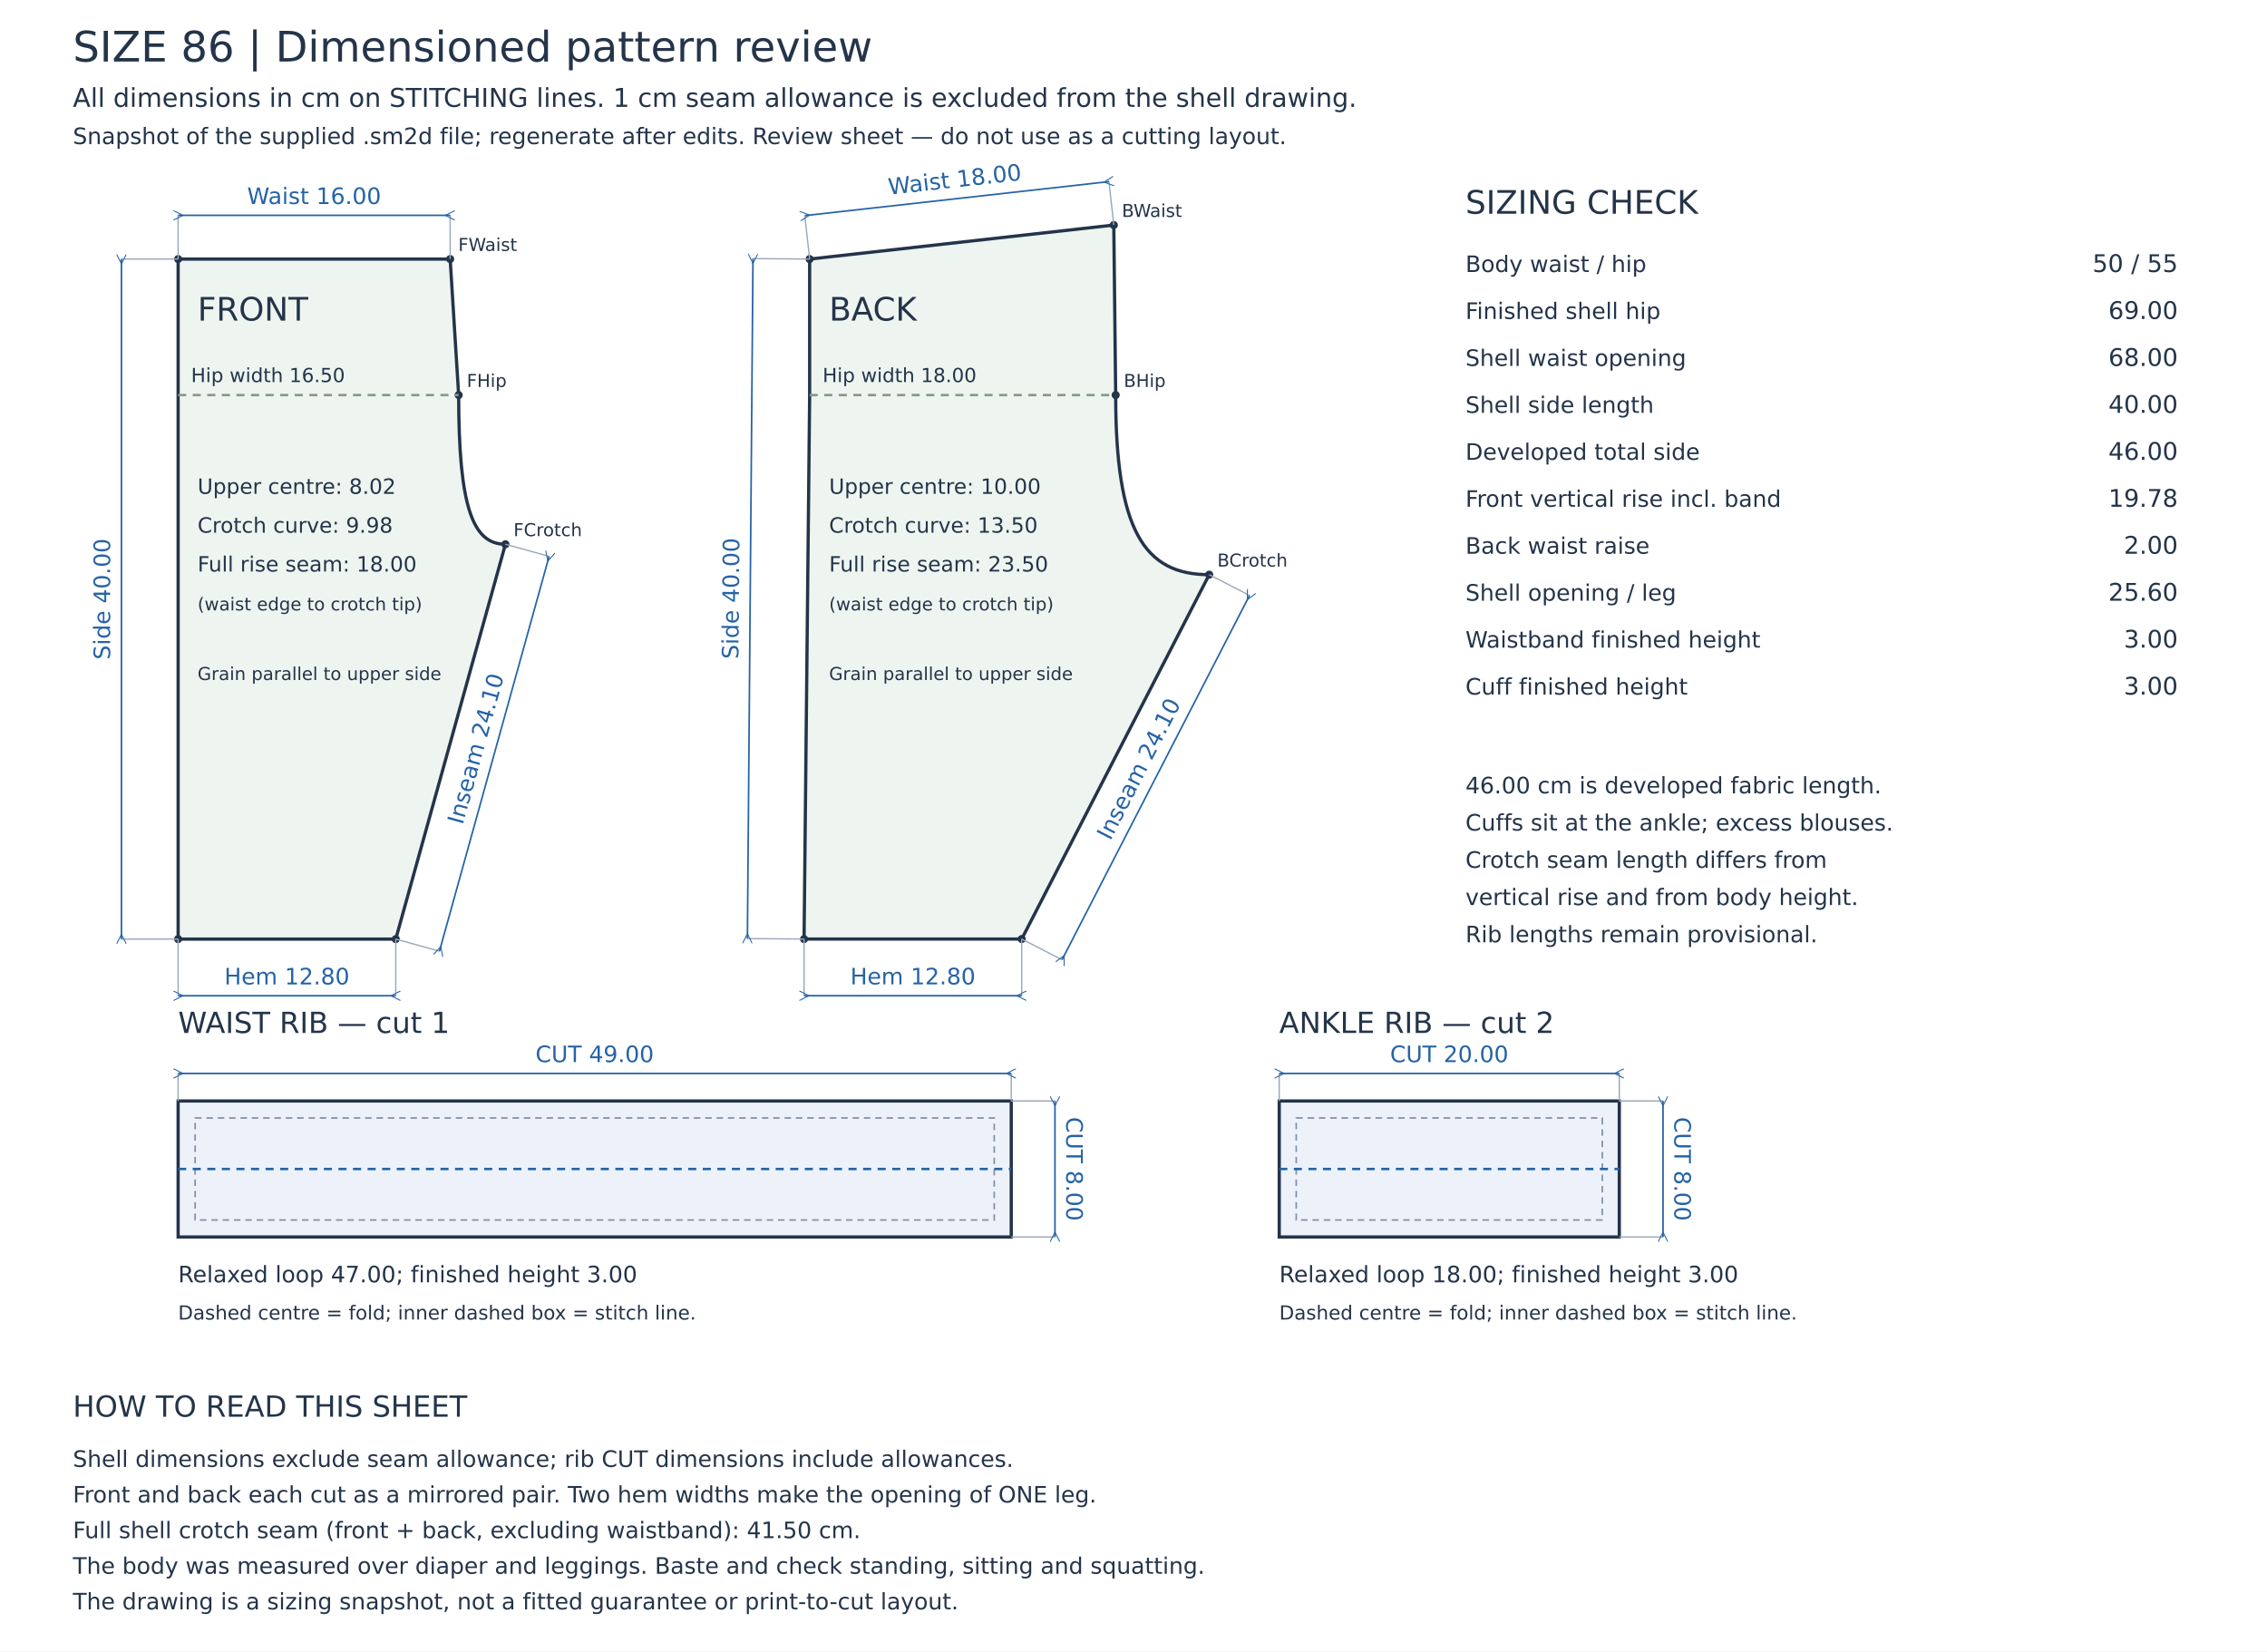
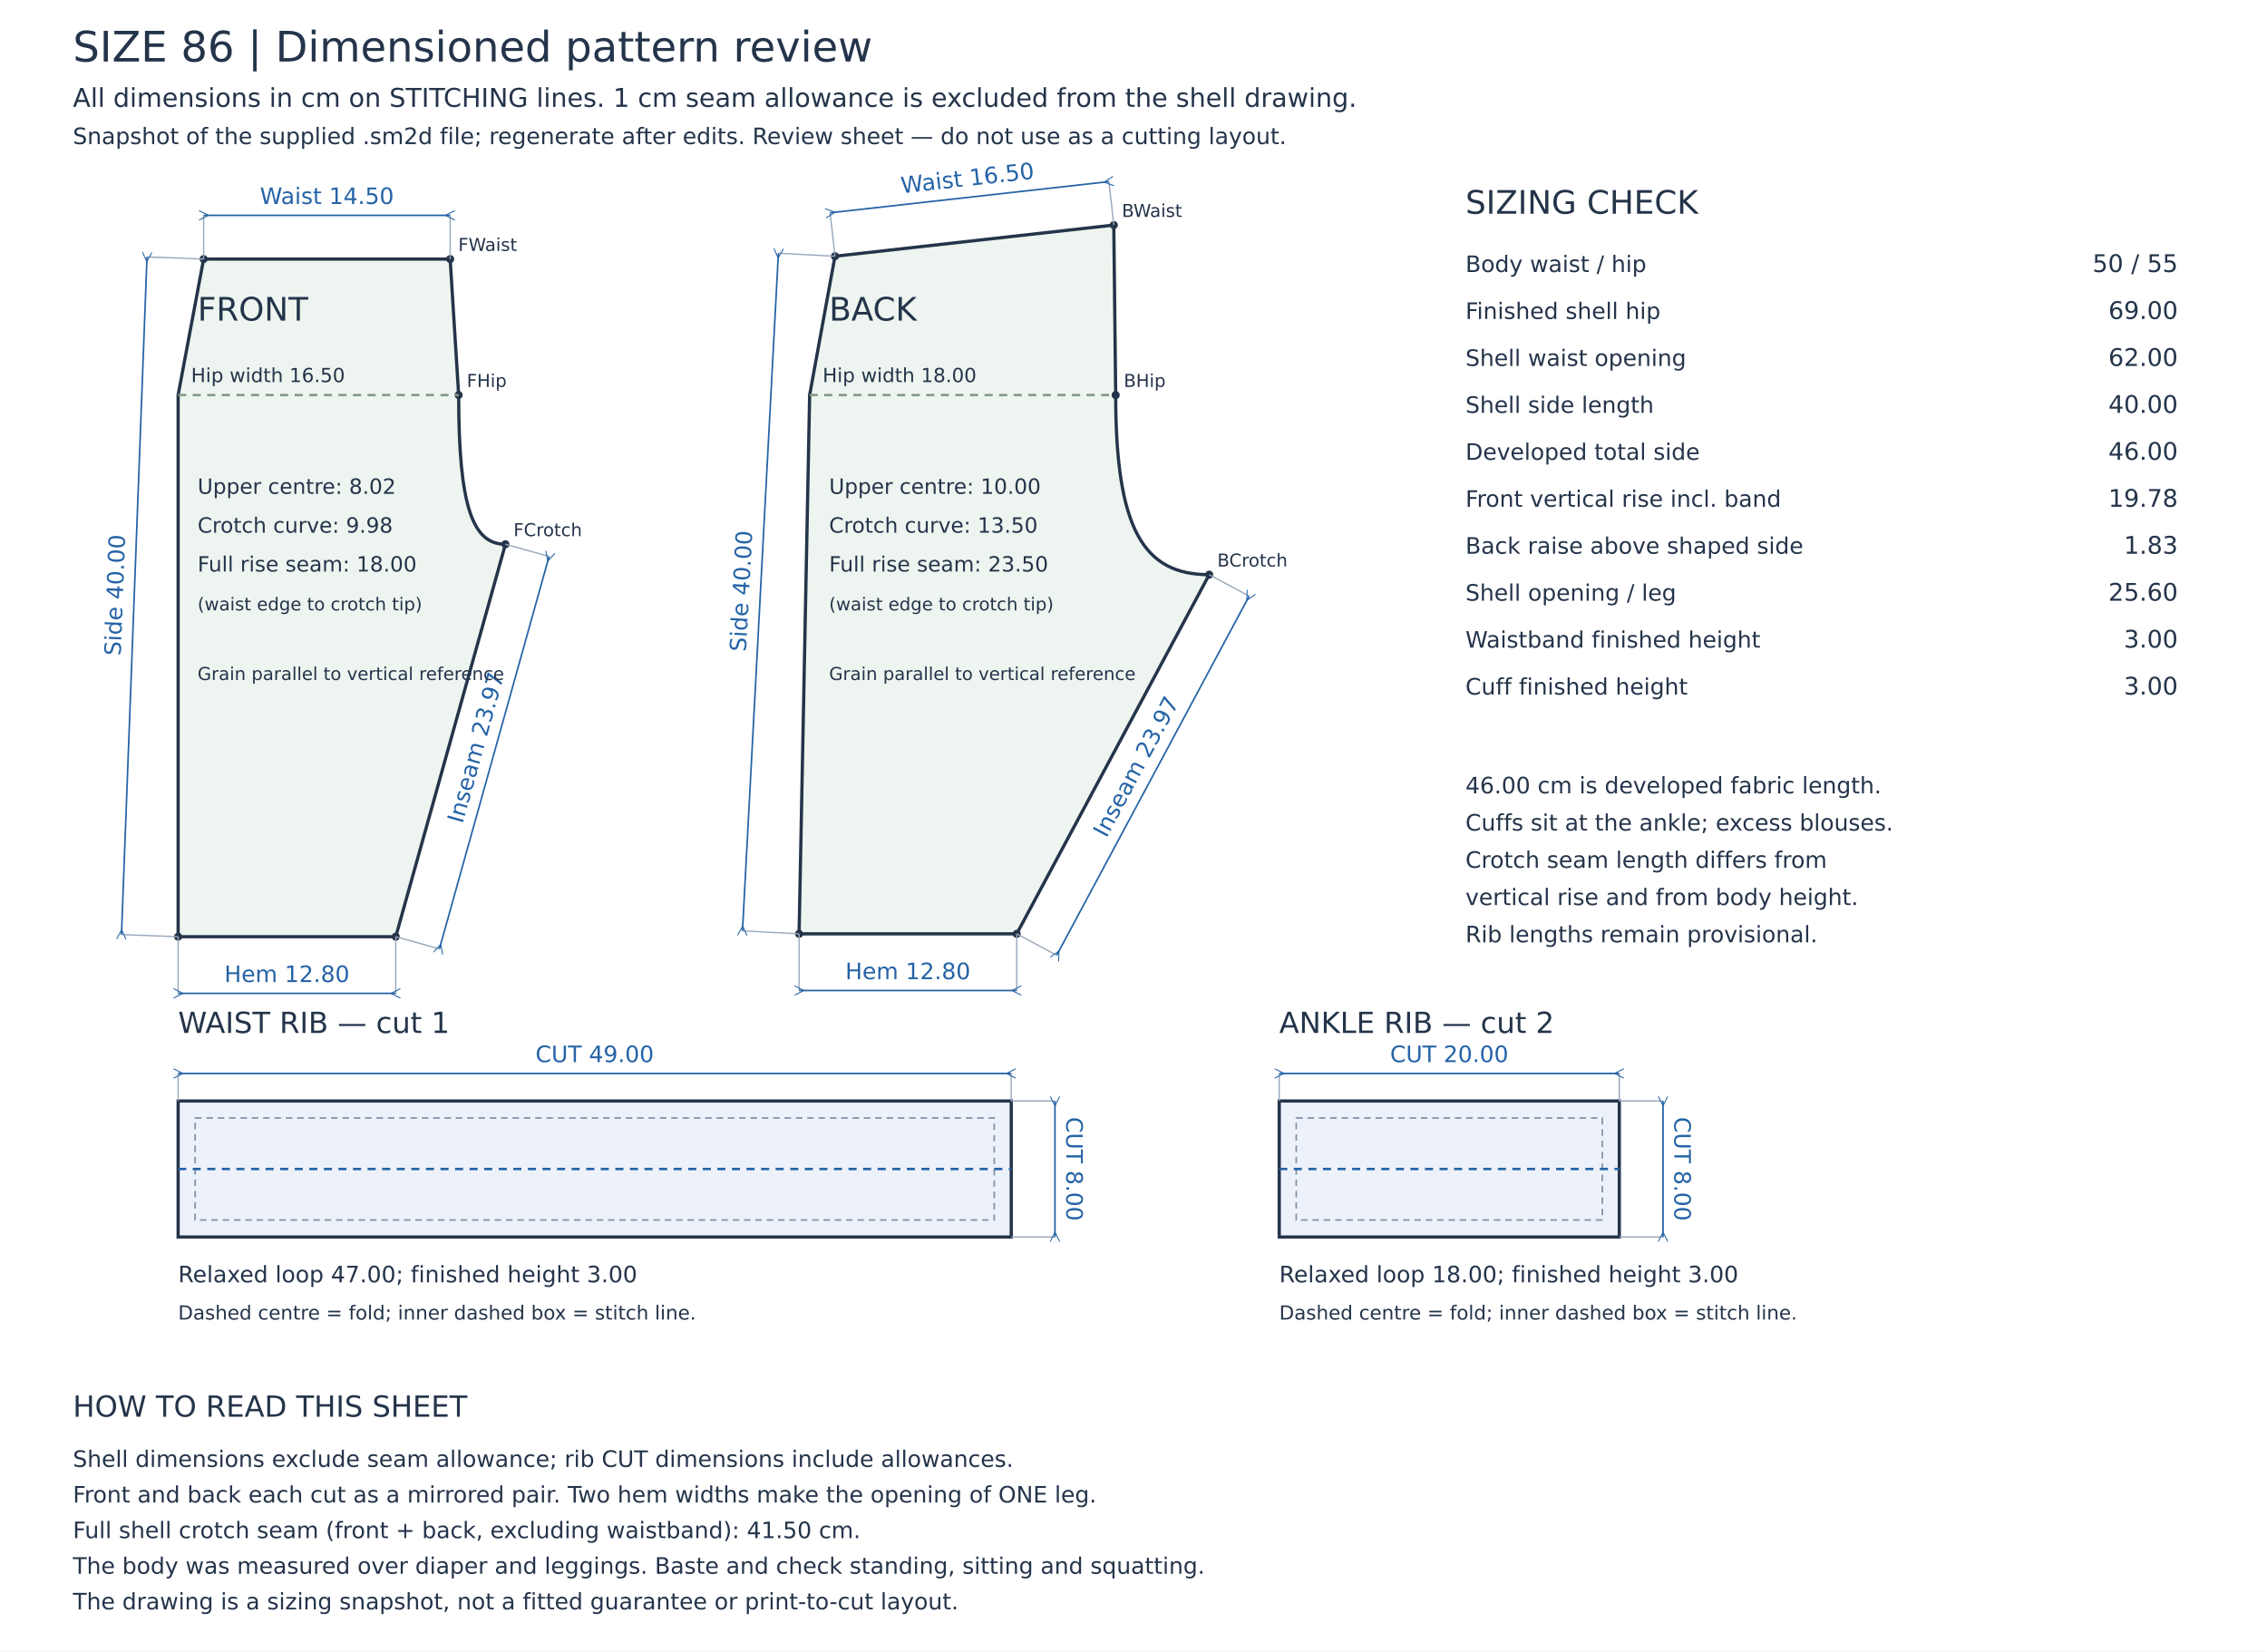
<svg xmlns="http://www.w3.org/2000/svg" width="1400" height="1020" viewBox="0 0 1400 1020">
  <defs>
    <marker id="arrow" viewBox="0 0 10 10" refX="5" refY="5" markerWidth="6" markerHeight="6" orient="auto-start-reverse">
      <path d="M 10 0 L 0 5 L 10 10" fill="none" stroke="#2563a6" />
    </marker>
  </defs>
  <rect width="1400" height="1020" fill="white" />
  <g font-family="DejaVu Sans, sans-serif">
    <text x="45.00" y="38.00" font-size="26" fill="#24344a" text-anchor="start">SIZE 86  |  Dimensioned pattern review</text>
    <text x="45.00" y="66.00" font-size="16" fill="#24344a" text-anchor="start">All dimensions in cm on STITCHING lines. 1 cm seam allowance is excluded from the shell drawing.</text>
    <text x="45.00" y="89.00" font-size="14" fill="#24344a" text-anchor="start">Snapshot of the supplied .sm2d file; regenerate after edits. Review sheet — do not use as a cutting layout.</text>
-     <path d="M 110.0,160.0 L 278.0,160.0 L 283.25,244.0 C 283.25,313.104 291.912,336.139 312.125,336.139 L 244.4,580.0 L 110,580.0 L 110,244.0 Z" fill="#eef5f0" stroke="#24344a" stroke-width="2" />
-     <circle cx="110.0" cy="160.0" r="2.5" fill="#24344a" />
+     <path d="M 125.75,160.0 L 278.0,160.0 L 283.25,244.0 C 283.25,313.104 291.912,336.139 312.125,336.139 L 244.4,578.536 L 110,578.536 L 110,244.0 Z" fill="#eef5f0" stroke="#24344a" stroke-width="2" />
+     <circle cx="125.75" cy="160.0" r="2.5" fill="#24344a" />
    <circle cx="278.0" cy="160.0" r="2.5" fill="#24344a" />
    <text x="283.00" y="155.00" font-size="11" fill="#24344a" text-anchor="start">FWaist</text>
    <circle cx="283.25" cy="244.0" r="2.5" fill="#24344a" />
    <text x="288.25" y="239.00" font-size="11" fill="#24344a" text-anchor="start">FHip</text>
    <circle cx="312.125" cy="336.139" r="2.5" fill="#24344a" />
    <text x="317.12" y="331.14" font-size="11" fill="#24344a" text-anchor="start">FCrotch</text>
-     <circle cx="244.4" cy="580.0" r="2.5" fill="#24344a" />
-     <circle cx="110" cy="580.0" r="2.5" fill="#24344a" />
+     <circle cx="244.4" cy="578.536" r="2.5" fill="#24344a" />
+     <circle cx="110" cy="578.536" r="2.5" fill="#24344a" />
    <text x="122.00" y="198.00" font-size="20" fill="#24344a" text-anchor="start">FRONT</text>
-     <path d="M 110.000,160.000 L 110.000,133.000" fill="none" stroke="#98a7b9" stroke-width="0.8" />
+     <path d="M 125.750,160.000 L 125.750,133.000" fill="none" stroke="#98a7b9" stroke-width="0.8" />
    <path d="M 278.000,160.000 L 278.000,133.000" fill="none" stroke="#98a7b9" stroke-width="0.8" />
-     <path d="M 110.0,133.0 L 278.0,133.0" stroke="#2563a6" fill="none" marker-start="url(#arrow)" marker-end="url(#arrow)" />
-     <text transform="translate(194.00,133.00) rotate(0.00)" y="-7" text-anchor="middle" fill="#2563a6" font-size="14">Waist 16.00</text>
-     <path d="M 110.000,160.000 L 75.000,160.000" fill="none" stroke="#98a7b9" stroke-width="0.8" />
-     <path d="M 110.000,580.000 L 75.000,580.000" fill="none" stroke="#98a7b9" stroke-width="0.8" />
-     <path d="M 75.0,160.0 L 75,580.0" stroke="#2563a6" fill="none" marker-start="url(#arrow)" marker-end="url(#arrow)" />
-     <text transform="translate(75.00,370.00) rotate(270.00)" y="-7" text-anchor="middle" fill="#2563a6" font-size="14">Side 40.00</text>
-     <path d="M 312.125,336.139 L 339.104,343.631" fill="none" stroke="#98a7b9" stroke-width="0.8" />
-     <path d="M 244.400,580.000 L 271.379,587.493" fill="none" stroke="#98a7b9" stroke-width="0.8" />
-     <path d="M 339.104,343.631 L 271.379,587.493" stroke="#2563a6" fill="none" marker-start="url(#arrow)" marker-end="url(#arrow)" />
-     <text transform="translate(305.24,465.56) rotate(285.52)" y="-7" text-anchor="middle" fill="#2563a6" font-size="14">Inseam 24.10</text>
-     <path d="M 110.000,580.000 L 110.000,615.000" fill="none" stroke="#98a7b9" stroke-width="0.8" />
-     <path d="M 244.400,580.000 L 244.400,615.000" fill="none" stroke="#98a7b9" stroke-width="0.8" />
-     <path d="M 110,615.0 L 244.4,615.0" stroke="#2563a6" fill="none" marker-start="url(#arrow)" marker-end="url(#arrow)" />
-     <text transform="translate(177.20,615.00) rotate(0.00)" y="-7" text-anchor="middle" fill="#2563a6" font-size="14">Hem 12.80</text>
+     <path d="M 125.75,133.0 L 278.0,133.0" stroke="#2563a6" fill="none" marker-start="url(#arrow)" marker-end="url(#arrow)" />
+     <text transform="translate(201.88,133.00) rotate(0.00)" y="-7" text-anchor="middle" fill="#2563a6" font-size="14">Waist 14.50</text>
+     <path d="M 125.750,160.000 L 90.775,158.684" fill="none" stroke="#98a7b9" stroke-width="0.8" />
+     <path d="M 110.000,578.536 L 75.025,577.220" fill="none" stroke="#98a7b9" stroke-width="0.8" />
+     <path d="M 90.775,158.684 L 75.025,577.22" stroke="#2563a6" fill="none" marker-start="url(#arrow)" marker-end="url(#arrow)" />
+     <text transform="translate(82.90,367.95) rotate(272.16)" y="-7" text-anchor="middle" fill="#2563a6" font-size="14">Side 40.00</text>
+     <path d="M 312.125,336.139 L 339.092,343.673" fill="none" stroke="#98a7b9" stroke-width="0.8" />
+     <path d="M 244.400,578.536 L 271.367,586.071" fill="none" stroke="#98a7b9" stroke-width="0.8" />
+     <path d="M 339.092,343.673 L 271.367,586.071" stroke="#2563a6" fill="none" marker-start="url(#arrow)" marker-end="url(#arrow)" />
+     <text transform="translate(305.23,464.87) rotate(285.61)" y="-7" text-anchor="middle" fill="#2563a6" font-size="14">Inseam 23.97</text>
+     <path d="M 110.000,578.536 L 110.000,613.536" fill="none" stroke="#98a7b9" stroke-width="0.8" />
+     <path d="M 244.400,578.536 L 244.400,613.536" fill="none" stroke="#98a7b9" stroke-width="0.8" />
+     <path d="M 110,613.536 L 244.4,613.536" stroke="#2563a6" fill="none" marker-start="url(#arrow)" marker-end="url(#arrow)" />
+     <text transform="translate(177.20,613.54) rotate(0.00)" y="-7" text-anchor="middle" fill="#2563a6" font-size="14">Hem 12.80</text>
    <path d="M 110.000,244.000 L 283.250,244.000" fill="none" stroke="#839b86" stroke-width="1.5" stroke-dasharray="5 4" />
    <text x="118.00" y="236.00" font-size="12" fill="#24344a" text-anchor="start">Hip width 16.50</text>
    <text x="122.00" y="305.00" font-size="13" fill="#24344a" text-anchor="start">Upper centre: 8.02</text>
    <text x="122.00" y="329.00" font-size="13" fill="#24344a" text-anchor="start">Crotch curve: 9.98</text>
    <text x="122.00" y="353.00" font-size="13" fill="#24344a" text-anchor="start">Full rise seam: 18.00</text>
    <text x="122.00" y="377.00" font-size="11" fill="#24344a" text-anchor="start">(waist edge to crotch tip)</text>
-     <text x="122.00" y="420.00" font-size="11" fill="#24344a" text-anchor="start">Grain parallel to upper side</text>
-     <path d="M 500.0,160.0 L 687.83,139.0 L 689.0,244.0 C 689.0,327.199 706.325,354.932 746.75,354.932 L 630.961,579.982 L 496.561,579.982 L 500.0,244.0 Z" fill="#eef5f0" stroke="#24344a" stroke-width="2" />
-     <circle cx="500.0" cy="160.0" r="2.5" fill="#24344a" />
+     <text x="122.00" y="420.00" font-size="11" fill="#24344a" text-anchor="start">Grain parallel to vertical reference</text>
+     <path d="M 515.652,158.25 L 687.83,139.0 L 689.0,244.0 C 689.0,327.199 706.325,354.932 746.75,354.932 L 627.875,576.769 L 493.475,576.769 L 500.0,244.0 Z" fill="#eef5f0" stroke="#24344a" stroke-width="2" />
+     <circle cx="515.652" cy="158.25" r="2.5" fill="#24344a" />
    <circle cx="687.83" cy="139.0" r="2.5" fill="#24344a" />
    <text x="692.83" y="134.00" font-size="11" fill="#24344a" text-anchor="start">BWaist</text>
    <circle cx="689.0" cy="244.0" r="2.5" fill="#24344a" />
    <text x="694.00" y="239.00" font-size="11" fill="#24344a" text-anchor="start">BHip</text>
    <circle cx="746.75" cy="354.932" r="2.5" fill="#24344a" />
    <text x="751.75" y="349.93" font-size="11" fill="#24344a" text-anchor="start">BCrotch</text>
-     <circle cx="630.961" cy="579.982" r="2.5" fill="#24344a" />
-     <circle cx="496.561" cy="579.982" r="2.5" fill="#24344a" />
+     <circle cx="627.875" cy="576.769" r="2.5" fill="#24344a" />
+     <circle cx="493.475" cy="576.769" r="2.5" fill="#24344a" />
    <text x="512.00" y="198.00" font-size="20" fill="#24344a" text-anchor="start">BACK</text>
-     <path d="M 500.000,160.000 L 497.000,133.167" fill="none" stroke="#98a7b9" stroke-width="0.8" />
+     <path d="M 515.652,158.250 L 512.652,131.417" fill="none" stroke="#98a7b9" stroke-width="0.8" />
    <path d="M 687.830,139.000 L 684.830,112.167" fill="none" stroke="#98a7b9" stroke-width="0.8" />
-     <path d="M 497.0,133.167 L 684.83,112.167" stroke="#2563a6" fill="none" marker-start="url(#arrow)" marker-end="url(#arrow)" />
-     <text transform="translate(590.91,122.67) rotate(-6.38)" y="-7" text-anchor="middle" fill="#2563a6" font-size="14">Waist 18.00</text>
-     <path d="M 500.000,160.000 L 465.001,159.713" fill="none" stroke="#98a7b9" stroke-width="0.8" />
-     <path d="M 496.561,579.982 L 461.562,579.696" fill="none" stroke="#98a7b9" stroke-width="0.8" />
-     <path d="M 465.001,159.713 L 461.562,579.696" stroke="#2563a6" fill="none" marker-start="url(#arrow)" marker-end="url(#arrow)" />
-     <text transform="translate(463.28,369.70) rotate(270.47)" y="-7" text-anchor="middle" fill="#2563a6" font-size="14">Side 40.00</text>
-     <path d="M 746.750,354.932 L 771.648,367.742" fill="none" stroke="#98a7b9" stroke-width="0.8" />
-     <path d="M 630.961,579.982 L 655.858,592.792" fill="none" stroke="#98a7b9" stroke-width="0.8" />
-     <path d="M 771.648,367.742 L 655.858,592.792" stroke="#2563a6" fill="none" marker-start="url(#arrow)" marker-end="url(#arrow)" />
-     <text transform="translate(713.75,480.27) rotate(297.23)" y="-7" text-anchor="middle" fill="#2563a6" font-size="14">Inseam 24.10</text>
-     <path d="M 496.561,579.982 L 496.561,614.982" fill="none" stroke="#98a7b9" stroke-width="0.8" />
-     <path d="M 630.961,579.982 L 630.961,614.982" fill="none" stroke="#98a7b9" stroke-width="0.8" />
-     <path d="M 496.561,614.982 L 630.961,614.982" stroke="#2563a6" fill="none" marker-start="url(#arrow)" marker-end="url(#arrow)" />
-     <text transform="translate(563.76,614.98) rotate(0.00)" y="-7" text-anchor="middle" fill="#2563a6" font-size="14">Hem 12.80</text>
+     <path d="M 512.652,131.417 L 684.83,112.167" stroke="#2563a6" fill="none" marker-start="url(#arrow)" marker-end="url(#arrow)" />
+     <text transform="translate(598.74,121.79) rotate(-6.38)" y="-7" text-anchor="middle" fill="#2563a6" font-size="14">Waist 16.50</text>
+     <path d="M 515.652,158.250 L 480.702,156.398" fill="none" stroke="#98a7b9" stroke-width="0.8" />
+     <path d="M 493.475,576.769 L 458.524,574.917" fill="none" stroke="#98a7b9" stroke-width="0.8" />
+     <path d="M 480.702,156.398 L 458.524,574.917" stroke="#2563a6" fill="none" marker-start="url(#arrow)" marker-end="url(#arrow)" />
+     <text transform="translate(469.61,365.66) rotate(273.03)" y="-7" text-anchor="middle" fill="#2563a6" font-size="14">Side 40.00</text>
+     <path d="M 746.750,354.932 L 771.430,368.157" fill="none" stroke="#98a7b9" stroke-width="0.8" />
+     <path d="M 627.875,576.769 L 652.555,589.994" fill="none" stroke="#98a7b9" stroke-width="0.8" />
+     <path d="M 771.43,368.157 L 652.555,589.994" stroke="#2563a6" fill="none" marker-start="url(#arrow)" marker-end="url(#arrow)" />
+     <text transform="translate(711.99,479.08) rotate(298.19)" y="-7" text-anchor="middle" fill="#2563a6" font-size="14">Inseam 23.97</text>
+     <path d="M 493.475,576.769 L 493.475,611.769" fill="none" stroke="#98a7b9" stroke-width="0.8" />
+     <path d="M 627.875,576.769 L 627.875,611.769" fill="none" stroke="#98a7b9" stroke-width="0.8" />
+     <path d="M 493.475,611.769 L 627.875,611.769" stroke="#2563a6" fill="none" marker-start="url(#arrow)" marker-end="url(#arrow)" />
+     <text transform="translate(560.67,611.77) rotate(0.00)" y="-7" text-anchor="middle" fill="#2563a6" font-size="14">Hem 12.80</text>
    <path d="M 500.000,244.000 L 689.000,244.000" fill="none" stroke="#839b86" stroke-width="1.5" stroke-dasharray="5 4" />
    <text x="508.00" y="236.00" font-size="12" fill="#24344a" text-anchor="start">Hip width 18.00</text>
    <text x="512.00" y="305.00" font-size="13" fill="#24344a" text-anchor="start">Upper centre: 10.00</text>
    <text x="512.00" y="329.00" font-size="13" fill="#24344a" text-anchor="start">Crotch curve: 13.50</text>
    <text x="512.00" y="353.00" font-size="13" fill="#24344a" text-anchor="start">Full rise seam: 23.50</text>
    <text x="512.00" y="377.00" font-size="11" fill="#24344a" text-anchor="start">(waist edge to crotch tip)</text>
-     <text x="512.00" y="420.00" font-size="11" fill="#24344a" text-anchor="start">Grain parallel to upper side</text>
+     <text x="512.00" y="420.00" font-size="11" fill="#24344a" text-anchor="start">Grain parallel to vertical reference</text>
    <text x="905.00" y="132.00" font-size="20" fill="#24344a" text-anchor="start">SIZING CHECK</text>
    <text x="905.00" y="168.00" font-size="14" fill="#24344a" text-anchor="start">Body waist / hip</text>
    <text x="1345.00" y="168.00" font-size="15" fill="#24344a" text-anchor="end">50 / 55</text>
    <text x="905.00" y="197.00" font-size="14" fill="#24344a" text-anchor="start">Finished shell hip</text>
    <text x="1345.00" y="197.00" font-size="15" fill="#24344a" text-anchor="end">69.00</text>
    <text x="905.00" y="226.00" font-size="14" fill="#24344a" text-anchor="start">Shell waist opening</text>
-     <text x="1345.00" y="226.00" font-size="15" fill="#24344a" text-anchor="end">68.00</text>
+     <text x="1345.00" y="226.00" font-size="15" fill="#24344a" text-anchor="end">62.00</text>
    <text x="905.00" y="255.00" font-size="14" fill="#24344a" text-anchor="start">Shell side length</text>
    <text x="1345.00" y="255.00" font-size="15" fill="#24344a" text-anchor="end">40.00</text>
    <text x="905.00" y="284.00" font-size="14" fill="#24344a" text-anchor="start">Developed total side</text>
    <text x="1345.00" y="284.00" font-size="15" fill="#24344a" text-anchor="end">46.00</text>
    <text x="905.00" y="313.00" font-size="14" fill="#24344a" text-anchor="start">Front vertical rise incl. band</text>
    <text x="1345.00" y="313.00" font-size="15" fill="#24344a" text-anchor="end">19.78</text>
-     <text x="905.00" y="342.00" font-size="14" fill="#24344a" text-anchor="start">Back waist raise</text>
-     <text x="1345.00" y="342.00" font-size="15" fill="#24344a" text-anchor="end">2.00</text>
+     <text x="905.00" y="342.00" font-size="14" fill="#24344a" text-anchor="start">Back raise above shaped side</text>
+     <text x="1345.00" y="342.00" font-size="15" fill="#24344a" text-anchor="end">1.83</text>
    <text x="905.00" y="371.00" font-size="14" fill="#24344a" text-anchor="start">Shell opening / leg</text>
    <text x="1345.00" y="371.00" font-size="15" fill="#24344a" text-anchor="end">25.60</text>
    <text x="905.00" y="400.00" font-size="14" fill="#24344a" text-anchor="start">Waistband finished height</text>
    <text x="1345.00" y="400.00" font-size="15" fill="#24344a" text-anchor="end">3.00</text>
    <text x="905.00" y="429.00" font-size="14" fill="#24344a" text-anchor="start">Cuff finished height</text>
    <text x="1345.00" y="429.00" font-size="15" fill="#24344a" text-anchor="end">3.00</text>
    <text x="905.00" y="490.00" font-size="14" fill="#24344a" text-anchor="start">46.00 cm is developed fabric length.</text>
    <text x="905.00" y="513.00" font-size="14" fill="#24344a" text-anchor="start">Cuffs sit at the ankle; excess blouses.</text>
    <text x="905.00" y="536.00" font-size="14" fill="#24344a" text-anchor="start">Crotch seam length differs from</text>
    <text x="905.00" y="559.00" font-size="14" fill="#24344a" text-anchor="start">vertical rise and from body height.</text>
    <text x="905.00" y="582.00" font-size="14" fill="#24344a" text-anchor="start">Rib lengths remain provisional.</text>
    <text x="110.00" y="638.00" font-size="18" fill="#24344a" text-anchor="start">WAIST RIB — cut 1</text>
    <rect x="110" y="680" width="514.5" height="84.0" fill="#edf2fa" stroke="#24344a" stroke-width="2" />
    <rect x="120.5" y="690.5" width="493.5" height="63.0" fill="none" stroke="#8392a6" stroke-dasharray="4 3" />
    <path d="M 110.000,722.000 L 624.500,722.000" fill="none" stroke="#2563a6" stroke-width="1.5" stroke-dasharray="5 4" />
    <path d="M 110.000,680.000 L 110.000,663.000" fill="none" stroke="#98a7b9" stroke-width="0.8" />
    <path d="M 624.500,680.000 L 624.500,663.000" fill="none" stroke="#98a7b9" stroke-width="0.8" />
    <path d="M 110.0,663.0 L 624.5,663.0" stroke="#2563a6" fill="none" marker-start="url(#arrow)" marker-end="url(#arrow)" />
    <text transform="translate(367.25,663.00) rotate(0.00)" y="-7" text-anchor="middle" fill="#2563a6" font-size="14">CUT 49.00</text>
    <path d="M 624.500,680.000 L 651.500,680.000" fill="none" stroke="#98a7b9" stroke-width="0.8" />
    <path d="M 624.500,764.000 L 651.500,764.000" fill="none" stroke="#98a7b9" stroke-width="0.8" />
    <path d="M 651.5,680.0 L 651.5,764.0" stroke="#2563a6" fill="none" marker-start="url(#arrow)" marker-end="url(#arrow)" />
    <text transform="translate(651.50,722.00) rotate(90.00)" y="-7" text-anchor="middle" fill="#2563a6" font-size="14">CUT 8.00</text>
    <text x="110.00" y="792.00" font-size="14" fill="#24344a" text-anchor="start">Relaxed loop 47.00; finished height 3.00</text>
    <text x="110.00" y="815.00" font-size="12" fill="#24344a" text-anchor="start">Dashed centre = fold; inner dashed box = stitch line.</text>
    <text x="790.00" y="638.00" font-size="18" fill="#24344a" text-anchor="start">ANKLE RIB — cut 2</text>
    <rect x="790" y="680" width="210.0" height="84.0" fill="#edf2fa" stroke="#24344a" stroke-width="2" />
    <rect x="800.5" y="690.5" width="189.0" height="63.0" fill="none" stroke="#8392a6" stroke-dasharray="4 3" />
    <path d="M 790.000,722.000 L 1000.000,722.000" fill="none" stroke="#2563a6" stroke-width="1.5" stroke-dasharray="5 4" />
    <path d="M 790.000,680.000 L 790.000,663.000" fill="none" stroke="#98a7b9" stroke-width="0.8" />
    <path d="M 1000.000,680.000 L 1000.000,663.000" fill="none" stroke="#98a7b9" stroke-width="0.8" />
    <path d="M 790.0,663.0 L 1000.0,663.0" stroke="#2563a6" fill="none" marker-start="url(#arrow)" marker-end="url(#arrow)" />
    <text transform="translate(895.00,663.00) rotate(0.00)" y="-7" text-anchor="middle" fill="#2563a6" font-size="14">CUT 20.00</text>
    <path d="M 1000.000,680.000 L 1027.000,680.000" fill="none" stroke="#98a7b9" stroke-width="0.8" />
    <path d="M 1000.000,764.000 L 1027.000,764.000" fill="none" stroke="#98a7b9" stroke-width="0.8" />
    <path d="M 1027.0,680.0 L 1027.0,764.0" stroke="#2563a6" fill="none" marker-start="url(#arrow)" marker-end="url(#arrow)" />
    <text transform="translate(1027.00,722.00) rotate(90.00)" y="-7" text-anchor="middle" fill="#2563a6" font-size="14">CUT 8.00</text>
    <text x="790.00" y="792.00" font-size="14" fill="#24344a" text-anchor="start">Relaxed loop 18.00; finished height 3.00</text>
    <text x="790.00" y="815.00" font-size="12" fill="#24344a" text-anchor="start">Dashed centre = fold; inner dashed box = stitch line.</text>
    <text x="45.00" y="875.00" font-size="18" fill="#24344a" text-anchor="start">HOW TO READ THIS SHEET</text>
    <text x="45.00" y="906.00" font-size="14" fill="#24344a" text-anchor="start">Shell dimensions exclude seam allowance; rib CUT dimensions include allowances.</text>
    <text x="45.00" y="928.00" font-size="14" fill="#24344a" text-anchor="start">Front and back each cut as a mirrored pair. Two hem widths make the opening of ONE leg.</text>
    <text x="45.00" y="950.00" font-size="14" fill="#24344a" text-anchor="start">Full shell crotch seam (front + back, excluding waistband): 41.50 cm.</text>
    <text x="45.00" y="972.00" font-size="14" fill="#24344a" text-anchor="start">The body was measured over diaper and leggings. Baste and check standing, sitting and squatting.</text>
    <text x="45.00" y="994.00" font-size="14" fill="#24344a" text-anchor="start">The drawing is a sizing snapshot, not a fitted guarantee or print-to-cut layout.</text>
  </g>
</svg>
